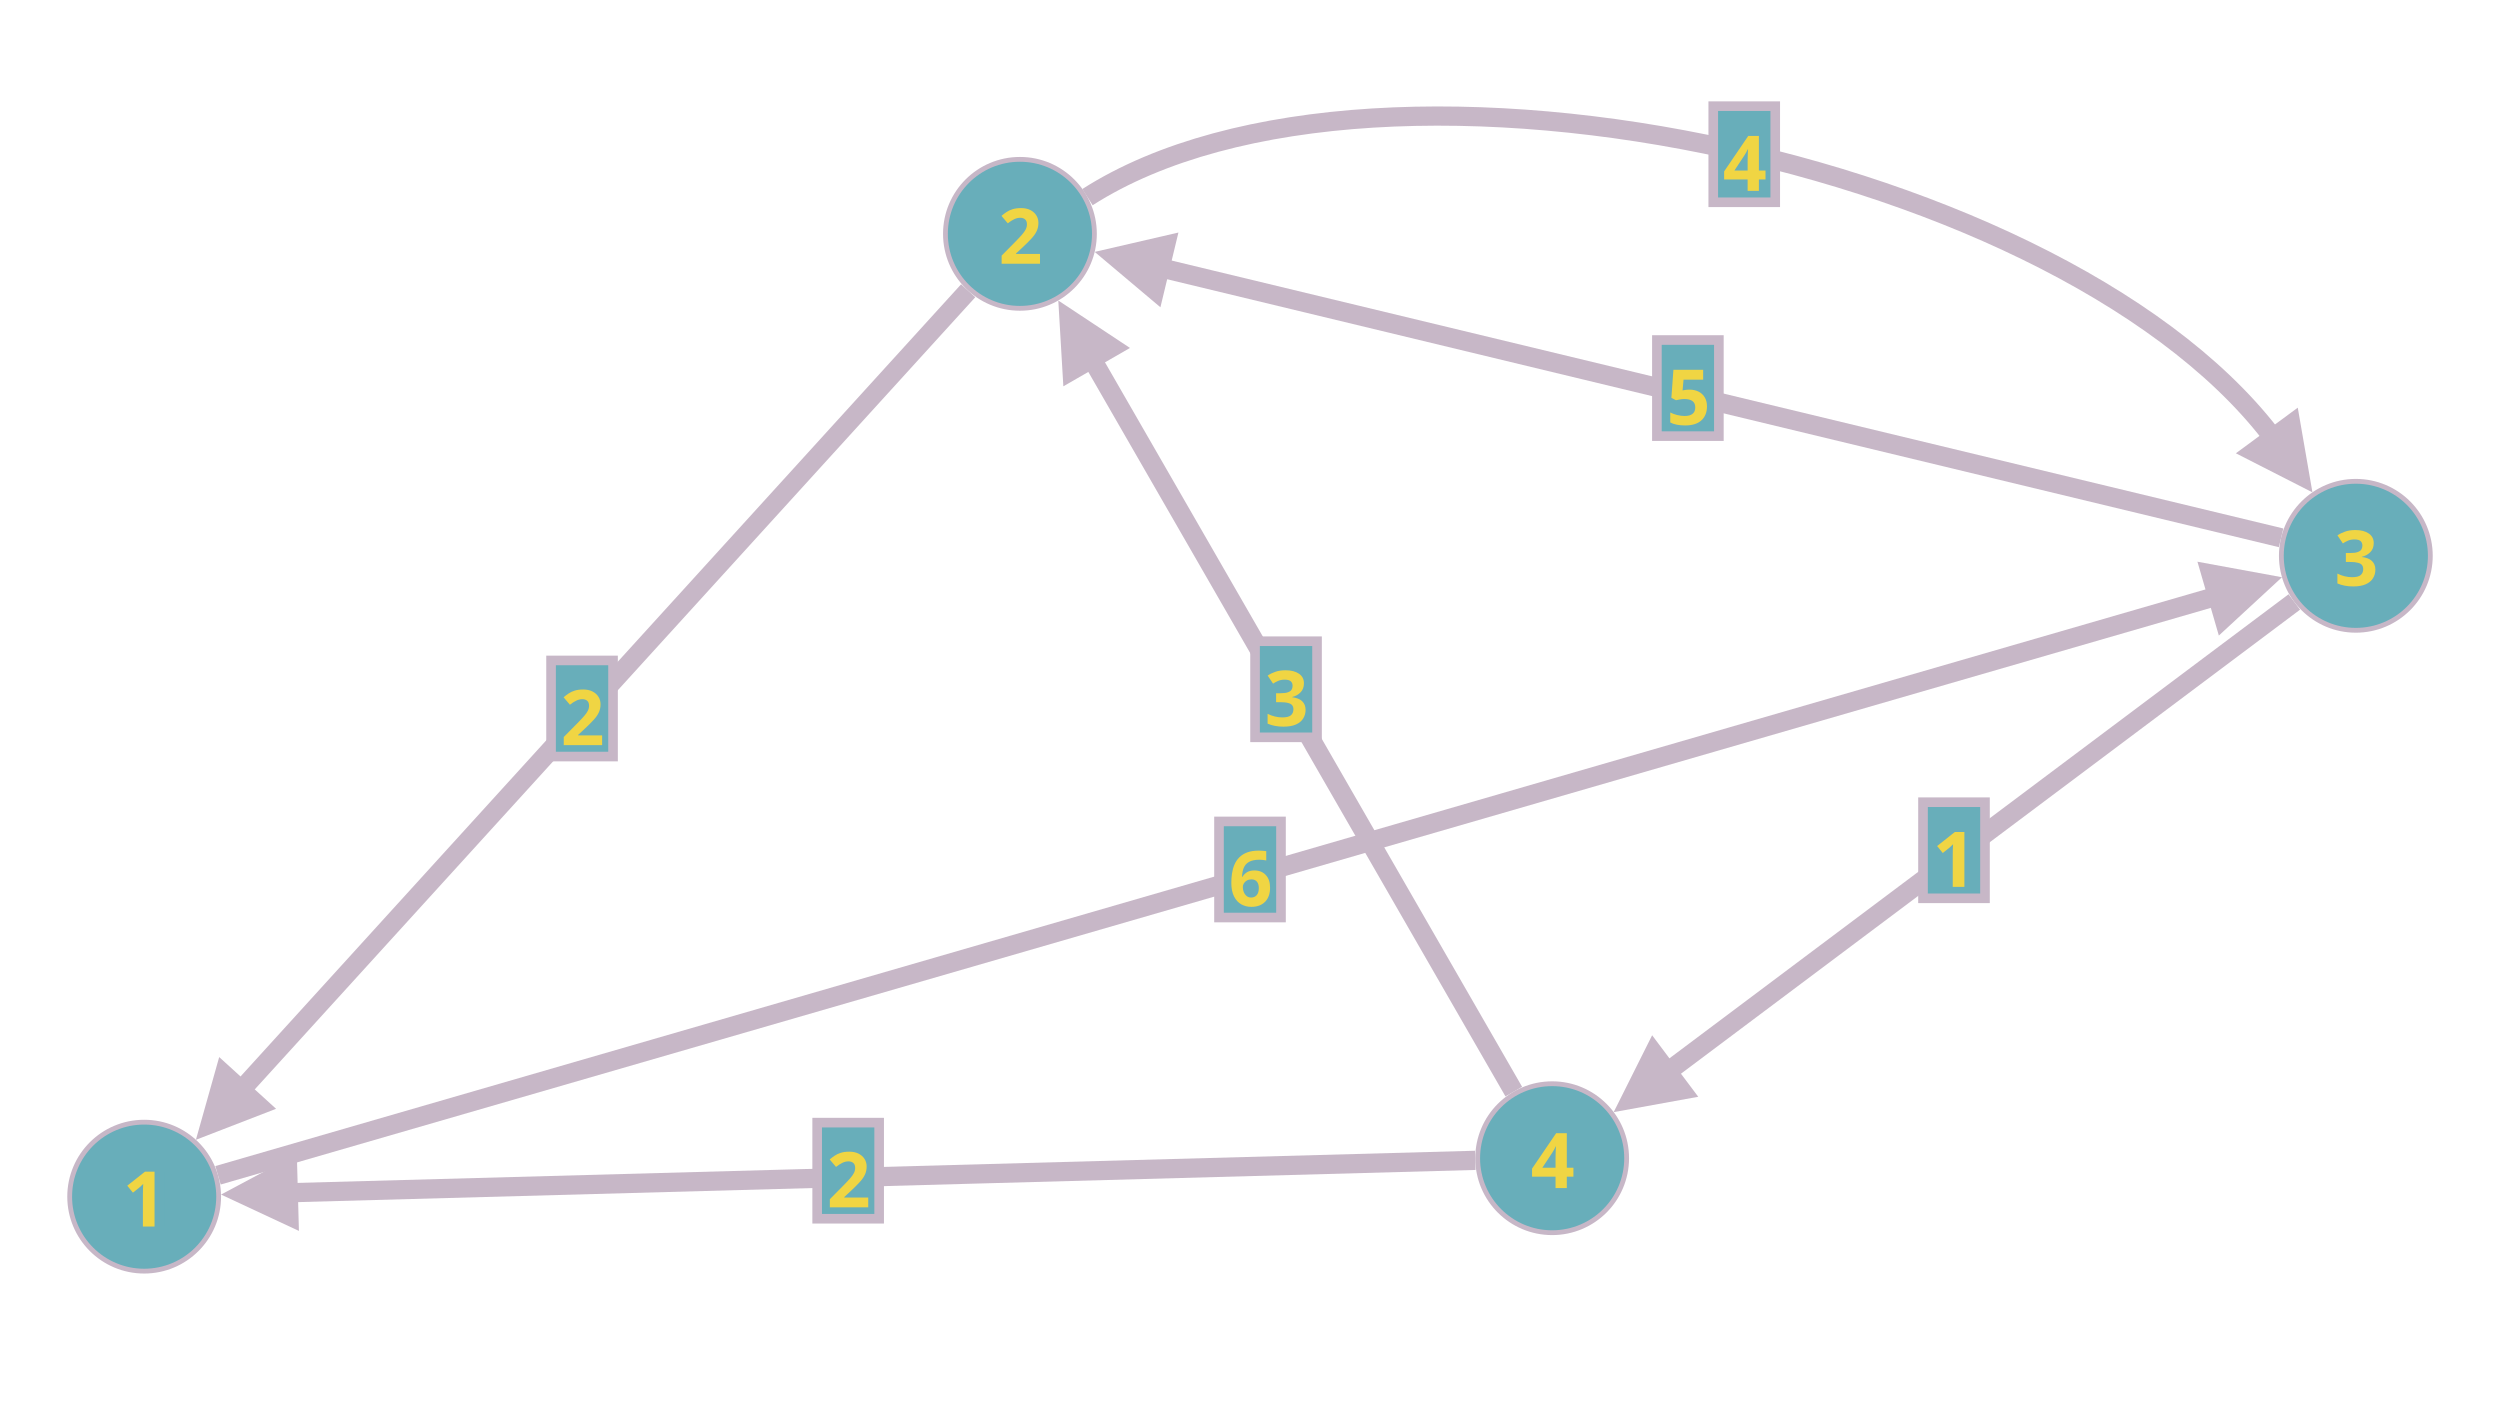
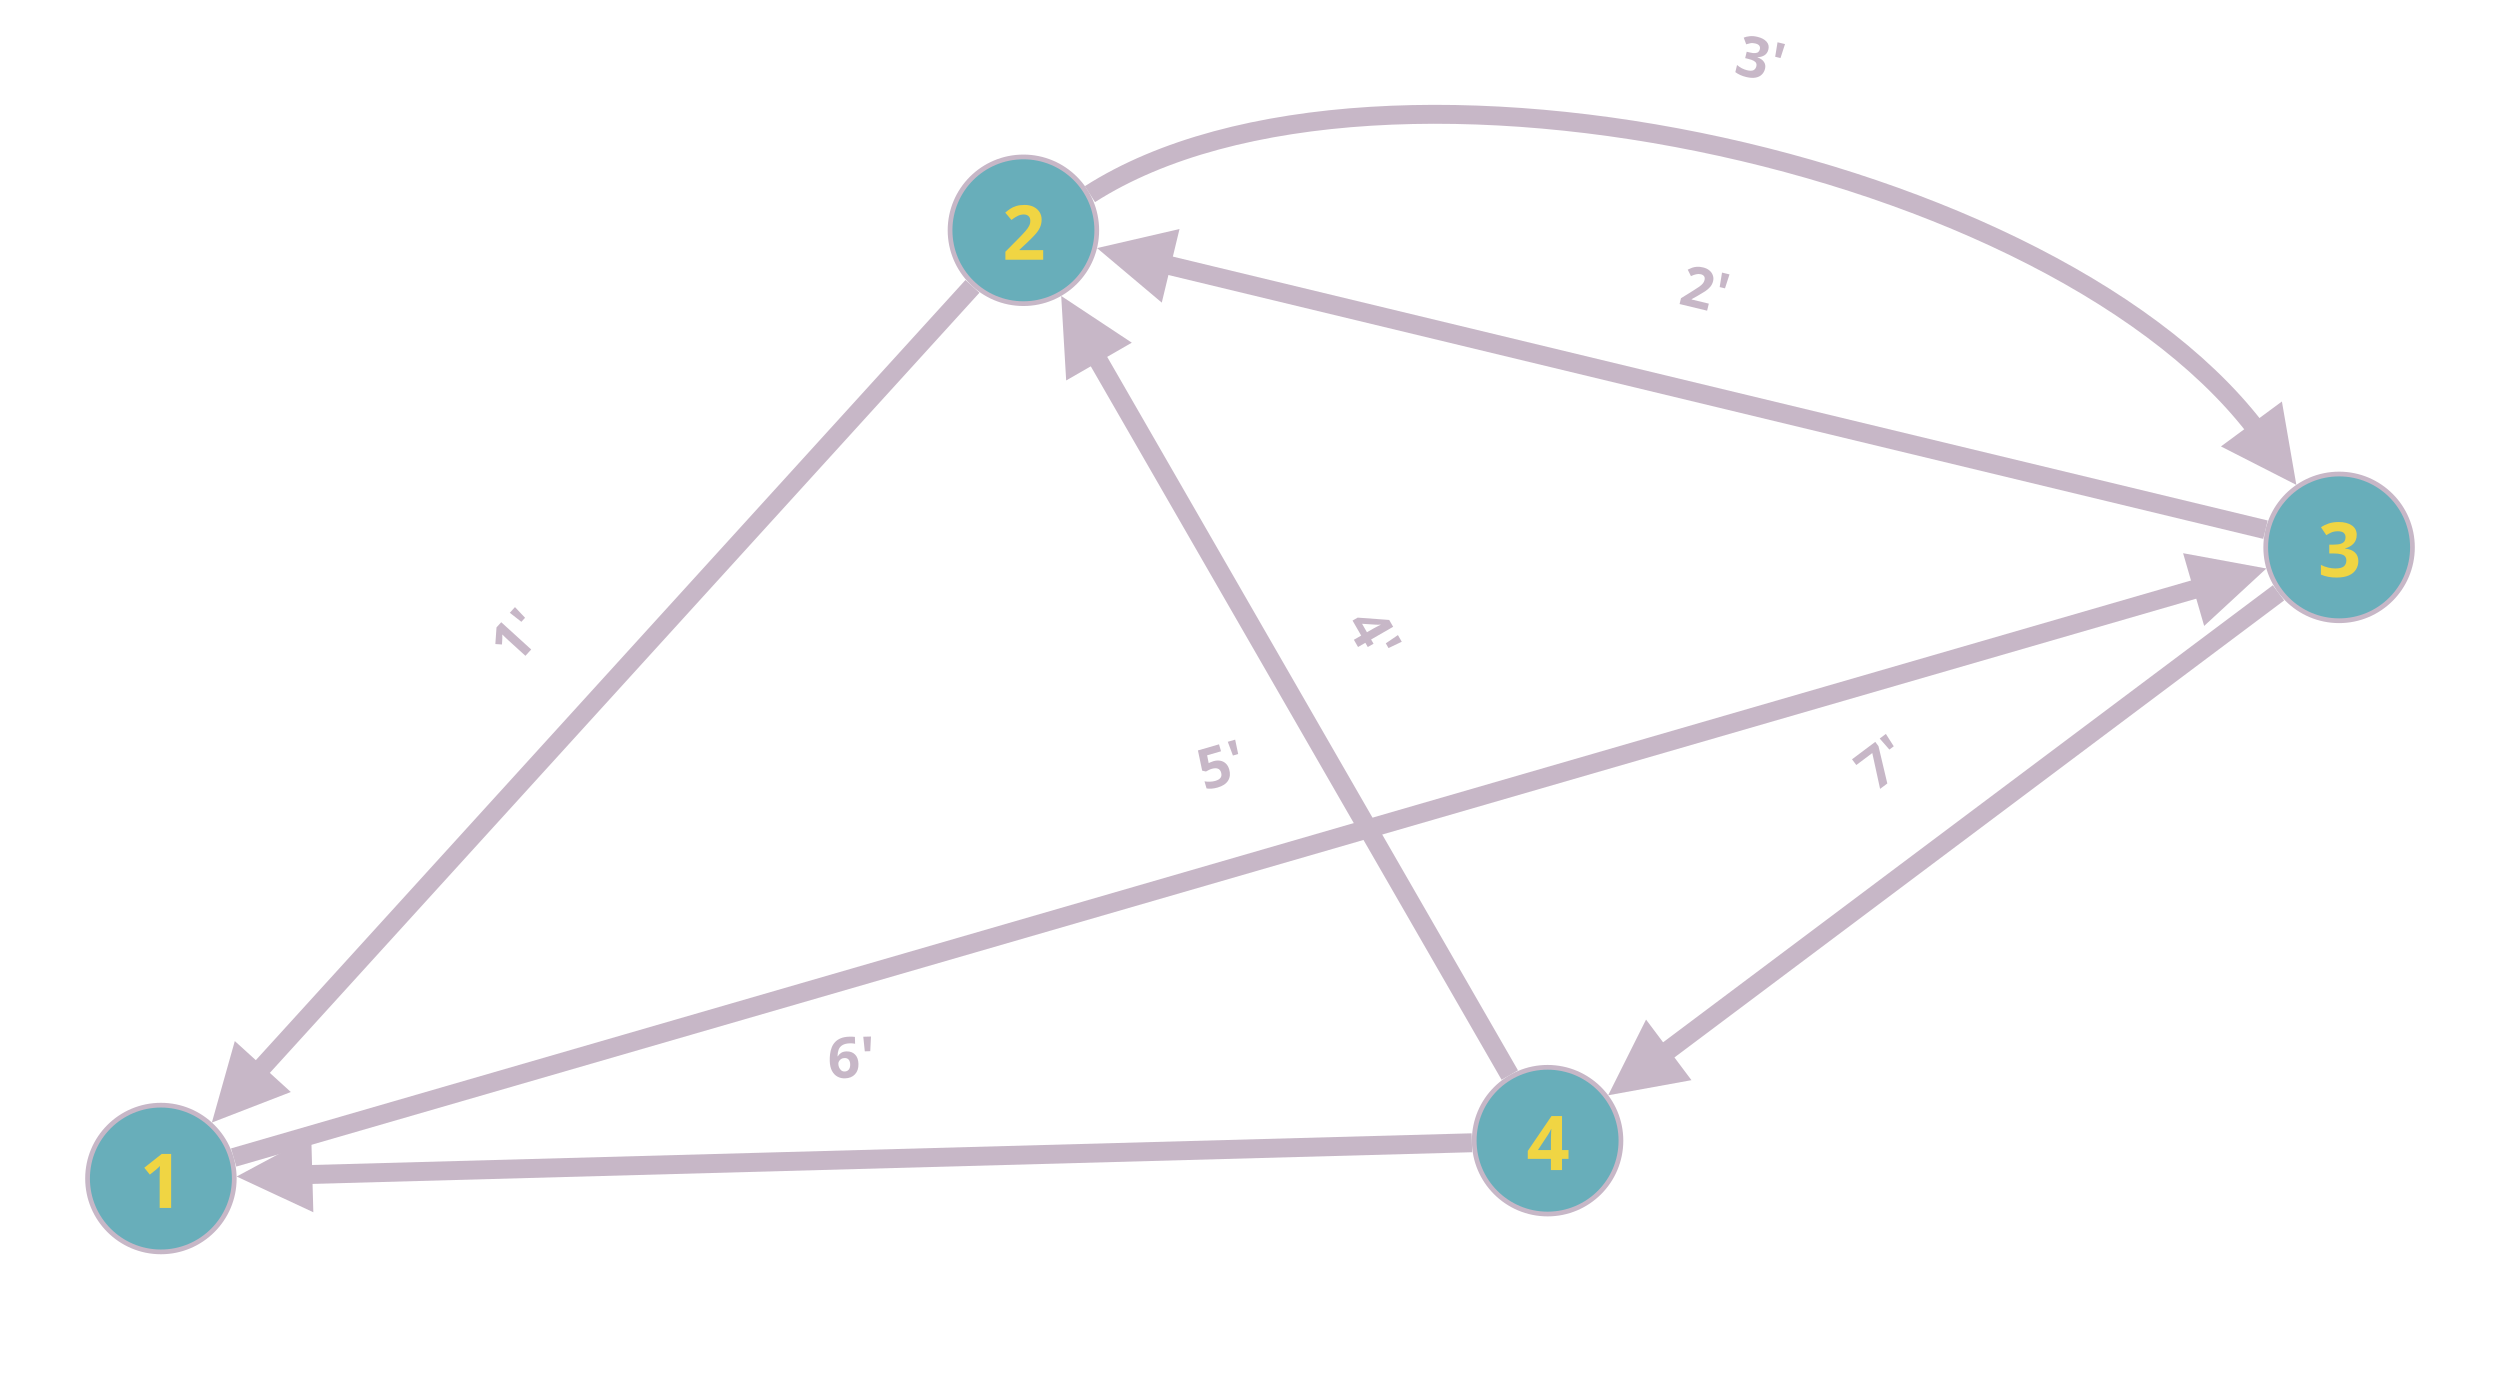
- <svg xmlns="http://www.w3.org/2000/svg" version="1.1" width="520.245" height="294.028">
+ <svg xmlns="http://www.w3.org/2000/svg" version="1.1" width="528.245" height="294.028">
  <defs />
  <g>
-     <g transform="translate(-225.7546,-69.94031)">
+     <g transform="translate(-221.7546,-69.94031)">
      <path fill="none" stroke="#c7b7c7" paint-order="fill stroke markers" d=" M 427.234 130.445 L 271.904 301.214" stroke-miterlimit="10" stroke-width="4" />
      <path fill="#c7b7c7" stroke="none" paint-order="stroke fill markers" d=" M 266.521 307.133 L 271.369 289.913 L 283.205 300.679 L 266.521 307.133 Z" />
-       <path fill="#68aeba" stroke="#c7b7c7" paint-order="fill stroke markers" d=" M 340.428 207.377 L 353.327 207.377 L 353.327 227.377 L 340.428 227.377 L 340.428 207.377 Z Z" stroke-miterlimit="10" stroke-width="2" />
-       <text fill="#f0d543" stroke="none" font-family="sans-serif" font-size="16px" font-style="normal" font-weight="bold" text-decoration="normal" x="342.428" y="218.789" text-anchor="start" dominant-baseline="central">2</text>
+       <g transform="translate(330.6027,203.9857) rotate(-47.71056,0,0)">
+         <text fill="#c7b7c7" stroke="none" font-family="sans-serif" font-size="12px" font-style="normal" font-weight="bold" text-decoration="normal" x="0" y="0" text-anchor="middle" dominant-baseline="central">1'</text>
+       </g>
+       <path fill="none" stroke="#c7b7c7" paint-order="fill stroke markers" d=" M 700.445 181.861 L 461.332 124.233" stroke-miterlimit="10" stroke-width="4" />
+       <path fill="#c7b7c7" stroke="none" paint-order="stroke fill markers" d=" M 453.555 122.358 L 470.984 118.33 L 467.235 133.884 L 453.555 122.358 Z" />
+       <g transform="translate(582.1546,130.7218) rotate(13.55029,0,0)">
+         <text fill="#c7b7c7" stroke="none" font-family="sans-serif" font-size="12px" font-style="normal" font-weight="bold" text-decoration="normal" x="0" y="0" text-anchor="middle" dominant-baseline="central">2'</text>
+       </g>
+       <path fill="none" stroke="#c7b7c7" paint-order="fill stroke markers" d=" M 452.055 110.965 C 513.088 71.93 663.189 104.929 702.223 165.962" stroke-miterlimit="10" stroke-width="4" />
+       <path fill="#c7b7c7" stroke="none" paint-order="stroke fill markers" d=" M 706.97 172.401 L 691.036 164.27 L 703.915 154.775 L 706.97 172.401 Z" />
+       <g transform="translate(593.8829,82.05784) rotate(13.55029,0,0)">
+         <text fill="#c7b7c7" stroke="none" font-family="sans-serif" font-size="12px" font-style="normal" font-weight="bold" text-decoration="normal" x="0" y="0" text-anchor="middle" dominant-baseline="central">3'</text>
+       </g>
      <path fill="none" stroke="#c7b7c7" paint-order="fill stroke markers" d=" M 540.771 297.103 L 449.975 139.408" stroke-miterlimit="10" stroke-width="4" />
      <path fill="#c7b7c7" stroke="none" paint-order="stroke fill markers" d=" M 445.984 132.475 L 460.9 142.349 L 447.034 150.333 L 445.984 132.475 Z" />
-       <path fill="#68aeba" stroke="#c7b7c7" paint-order="fill stroke markers" d=" M 486.928 203.377 L 499.827 203.377 L 499.827 223.377 L 486.928 223.377 L 486.928 203.377 Z Z" stroke-miterlimit="10" stroke-width="2" />
-       <text fill="#f0d543" stroke="none" font-family="sans-serif" font-size="16px" font-style="normal" font-weight="bold" text-decoration="normal" x="488.928" y="214.789" text-anchor="start" dominant-baseline="central">3</text>
+       <g transform="translate(512.4429,203.8116) rotate(60.06797,0,0)">
+         <text fill="#c7b7c7" stroke="none" font-family="sans-serif" font-size="12px" font-style="normal" font-weight="bold" text-decoration="normal" x="0" y="0" text-anchor="middle" dominant-baseline="central">4'</text>
+       </g>
      <path fill="none" stroke="#c7b7c7" paint-order="fill stroke markers" d=" M 271.122 314.516 L 692.948 192.289" stroke-miterlimit="10" stroke-width="4" />
      <path fill="#c7b7c7" stroke="none" paint-order="stroke fill markers" d=" M 700.632 190.062 L 687.491 202.199 L 683.038 186.831 L 700.632 190.062 Z" />
-       <path fill="#68aeba" stroke="#c7b7c7" paint-order="fill stroke markers" d=" M 479.428 240.877 L 492.327 240.877 L 492.327 260.877 L 479.428 260.877 L 479.428 240.877 Z Z" stroke-miterlimit="10" stroke-width="2" />
-       <text fill="#f0d543" stroke="none" font-family="sans-serif" font-size="16px" font-style="normal" font-weight="bold" text-decoration="normal" x="481.428" y="252.289" text-anchor="start" dominant-baseline="central">6</text>
+       <g transform="translate(479.7545,231.1582) rotate(-16.1593,0,0)">
+         <text fill="#c7b7c7" stroke="none" font-family="sans-serif" font-size="12px" font-style="normal" font-weight="bold" text-decoration="normal" x="0" y="0" text-anchor="middle" dominant-baseline="central">5'</text>
+       </g>
+       <path fill="none" stroke="#c7b7c7" paint-order="fill stroke markers" d=" M 532.761 311.405 L 279.746 318.314" stroke-miterlimit="10" stroke-width="4" />
+       <path fill="#c7b7c7" stroke="none" paint-order="stroke fill markers" d=" M 271.749 318.532 L 287.524 310.098 L 287.961 326.092 L 271.749 318.532 Z" />
+       <g transform="translate(401.6542,292.9768) rotate(-1.564001,0,0)">
+         <text fill="#c7b7c7" stroke="none" font-family="sans-serif" font-size="12px" font-style="normal" font-weight="bold" text-decoration="normal" x="0" y="0" text-anchor="middle" dominant-baseline="central">6'</text>
+       </g>
      <path fill="none" stroke="#c7b7c7" paint-order="fill stroke markers" d=" M 703.197 195.206 L 567.959 296.574" stroke-miterlimit="10" stroke-width="4" />
      <path fill="#c7b7c7" stroke="none" paint-order="stroke fill markers" d=" M 561.557 301.372 L 569.562 285.375 L 579.158 298.177 L 561.557 301.372 Z" />
-       <path fill="#68aeba" stroke="#c7b7c7" paint-order="fill stroke markers" d=" M 625.928 236.877 L 638.827 236.877 L 638.827 256.877 L 625.928 256.877 L 625.928 236.877 Z Z" stroke-miterlimit="10" stroke-width="2" />
-       <text fill="#f0d543" stroke="none" font-family="sans-serif" font-size="16px" font-style="normal" font-weight="bold" text-decoration="normal" x="627.928" y="248.289" text-anchor="start" dominant-baseline="central">1</text>
-       <path fill="none" stroke="#c7b7c7" paint-order="fill stroke markers" d=" M 532.761 311.405 L 279.746 318.314" stroke-miterlimit="10" stroke-width="4" />
-       <path fill="#c7b7c7" stroke="none" paint-order="stroke fill markers" d=" M 271.749 318.532 L 287.524 310.098 L 287.961 326.092 L 271.749 318.532 Z" />
-       <path fill="#68aeba" stroke="#c7b7c7" paint-order="fill stroke markers" d=" M 395.805 303.557 L 408.704 303.557 L 408.704 323.557 L 395.805 323.557 L 395.805 303.557 Z Z" stroke-miterlimit="10" stroke-width="2" />
-       <text fill="#f0d543" stroke="none" font-family="sans-serif" font-size="16px" font-style="normal" font-weight="bold" text-decoration="normal" x="397.805" y="314.969" text-anchor="start" dominant-baseline="central">2</text>
-       <path fill="none" stroke="#c7b7c7" paint-order="fill stroke markers" d=" M 700.445 181.861 L 461.332 124.233" stroke-miterlimit="10" stroke-width="4" />
-       <path fill="#c7b7c7" stroke="none" paint-order="stroke fill markers" d=" M 453.555 122.358 L 470.984 118.33 L 467.235 133.884 L 453.555 122.358 Z" />
-       <path fill="#68aeba" stroke="#c7b7c7" paint-order="fill stroke markers" d=" M 570.551 140.698 L 583.449 140.698 L 583.449 160.698 L 570.551 160.698 L 570.551 140.698 Z Z" stroke-miterlimit="10" stroke-width="2" />
-       <text fill="#f0d543" stroke="none" font-family="sans-serif" font-size="16px" font-style="normal" font-weight="bold" text-decoration="normal" x="572.551" y="152.109" text-anchor="start" dominant-baseline="central">5</text>
-       <path fill="none" stroke="#c7b7c7" paint-order="fill stroke markers" d=" M 452.055 110.965 C 513.088 71.93 663.189 104.929 702.223 165.962" stroke-miterlimit="10" stroke-width="4" />
-       <path fill="#c7b7c7" stroke="none" paint-order="stroke fill markers" d=" M 706.97 172.401 L 691.036 164.27 L 703.915 154.775 L 706.97 172.401 Z" />
-       <path fill="#68aeba" stroke="#c7b7c7" paint-order="fill stroke markers" d=" M 582.279 92.034 L 595.178 92.034 L 595.178 112.034 L 582.279 112.034 L 582.279 92.034 Z Z" stroke-miterlimit="10" stroke-width="2" />
-       <text fill="#f0d543" stroke="none" font-family="sans-serif" font-size="16px" font-style="normal" font-weight="bold" text-decoration="normal" x="584.279" y="103.445" text-anchor="start" dominant-baseline="central">4</text>
+       <g transform="translate(619.1823,230.6852) rotate(-36.85349,0,0)">
+         <text fill="#c7b7c7" stroke="none" font-family="sans-serif" font-size="12px" font-style="normal" font-weight="bold" text-decoration="normal" x="0" y="0" text-anchor="middle" dominant-baseline="central">7'</text>
+       </g>
      <path fill="#68aeba" stroke="#c7b7c7" paint-order="stroke fill markers" d=" M 270.755 318.969 A 15 15 0 1 1 270.755 318.954 Z" stroke-miterlimit="10" stroke-width="2" />
      <g>
        <text fill="none" stroke="#68aeba" font-family="sans-serif" font-size="16px" font-style="normal" font-weight="bold" text-decoration="normal" x="251.305" y="318.969" text-anchor="start" dominant-baseline="central" stroke-linejoin="round" stroke-miterlimit="10" stroke-width="4">1</text>
      </g>
      <text fill="#f0d543" stroke="none" font-family="sans-serif" font-size="16px" font-style="normal" font-weight="bold" text-decoration="normal" x="251.305" y="318.969" text-anchor="start" dominant-baseline="central">1</text>
      <text fill="#68aeba" stroke="none" font-family="sans-serif" font-size="12px" font-style="normal" font-weight="normal" text-decoration="normal" x="255.755" y="295.696" text-anchor="start" dominant-baseline="central" />
      <path fill="#68aeba" stroke="#c7b7c7" paint-order="stroke fill markers" d=" M 453 118.609 A 15 15 0 1 1 453 118.594 Z" stroke-miterlimit="10" stroke-width="2" />
      <g>
        <text fill="none" stroke="#68aeba" font-family="sans-serif" font-size="16px" font-style="normal" font-weight="bold" text-decoration="normal" x="433.551" y="118.609" text-anchor="start" dominant-baseline="central" stroke-linejoin="round" stroke-miterlimit="10" stroke-width="4">2</text>
      </g>
      <text fill="#f0d543" stroke="none" font-family="sans-serif" font-size="16px" font-style="normal" font-weight="bold" text-decoration="normal" x="433.551" y="118.609" text-anchor="start" dominant-baseline="central">2</text>
      <text fill="#68aeba" stroke="none" font-family="sans-serif" font-size="12px" font-style="normal" font-weight="normal" text-decoration="normal" x="438" y="95.337" text-anchor="start" dominant-baseline="central" />
      <path fill="#68aeba" stroke="#c7b7c7" paint-order="stroke fill markers" d=" M 731 185.609 A 15 15 0 1 1 731 185.594 Z" stroke-miterlimit="10" stroke-width="2" />
      <g>
        <text fill="none" stroke="#68aeba" font-family="sans-serif" font-size="16px" font-style="normal" font-weight="bold" text-decoration="normal" x="711.551" y="185.609" text-anchor="start" dominant-baseline="central" stroke-linejoin="round" stroke-miterlimit="10" stroke-width="4">3</text>
      </g>
      <text fill="#f0d543" stroke="none" font-family="sans-serif" font-size="16px" font-style="normal" font-weight="bold" text-decoration="normal" x="711.551" y="185.609" text-anchor="start" dominant-baseline="central">3</text>
      <text fill="#68aeba" stroke="none" font-family="sans-serif" font-size="12px" font-style="normal" font-weight="normal" text-decoration="normal" x="716" y="162.337" text-anchor="start" dominant-baseline="central" />
      <path fill="#68aeba" stroke="#c7b7c7" paint-order="stroke fill markers" d=" M 563.755 310.969 A 15 15 0 1 1 563.755 310.954 Z" stroke-miterlimit="10" stroke-width="2" />
      <g>
        <text fill="none" stroke="#68aeba" font-family="sans-serif" font-size="16px" font-style="normal" font-weight="bold" text-decoration="normal" x="544.305" y="310.969" text-anchor="start" dominant-baseline="central" stroke-linejoin="round" stroke-miterlimit="10" stroke-width="4">4</text>
      </g>
      <text fill="#f0d543" stroke="none" font-family="sans-serif" font-size="16px" font-style="normal" font-weight="bold" text-decoration="normal" x="544.305" y="310.969" text-anchor="start" dominant-baseline="central">4</text>
      <text fill="#68aeba" stroke="none" font-family="sans-serif" font-size="12px" font-style="normal" font-weight="normal" text-decoration="normal" x="548.755" y="287.696" text-anchor="start" dominant-baseline="central" />
    </g>
  </g>
</svg>
